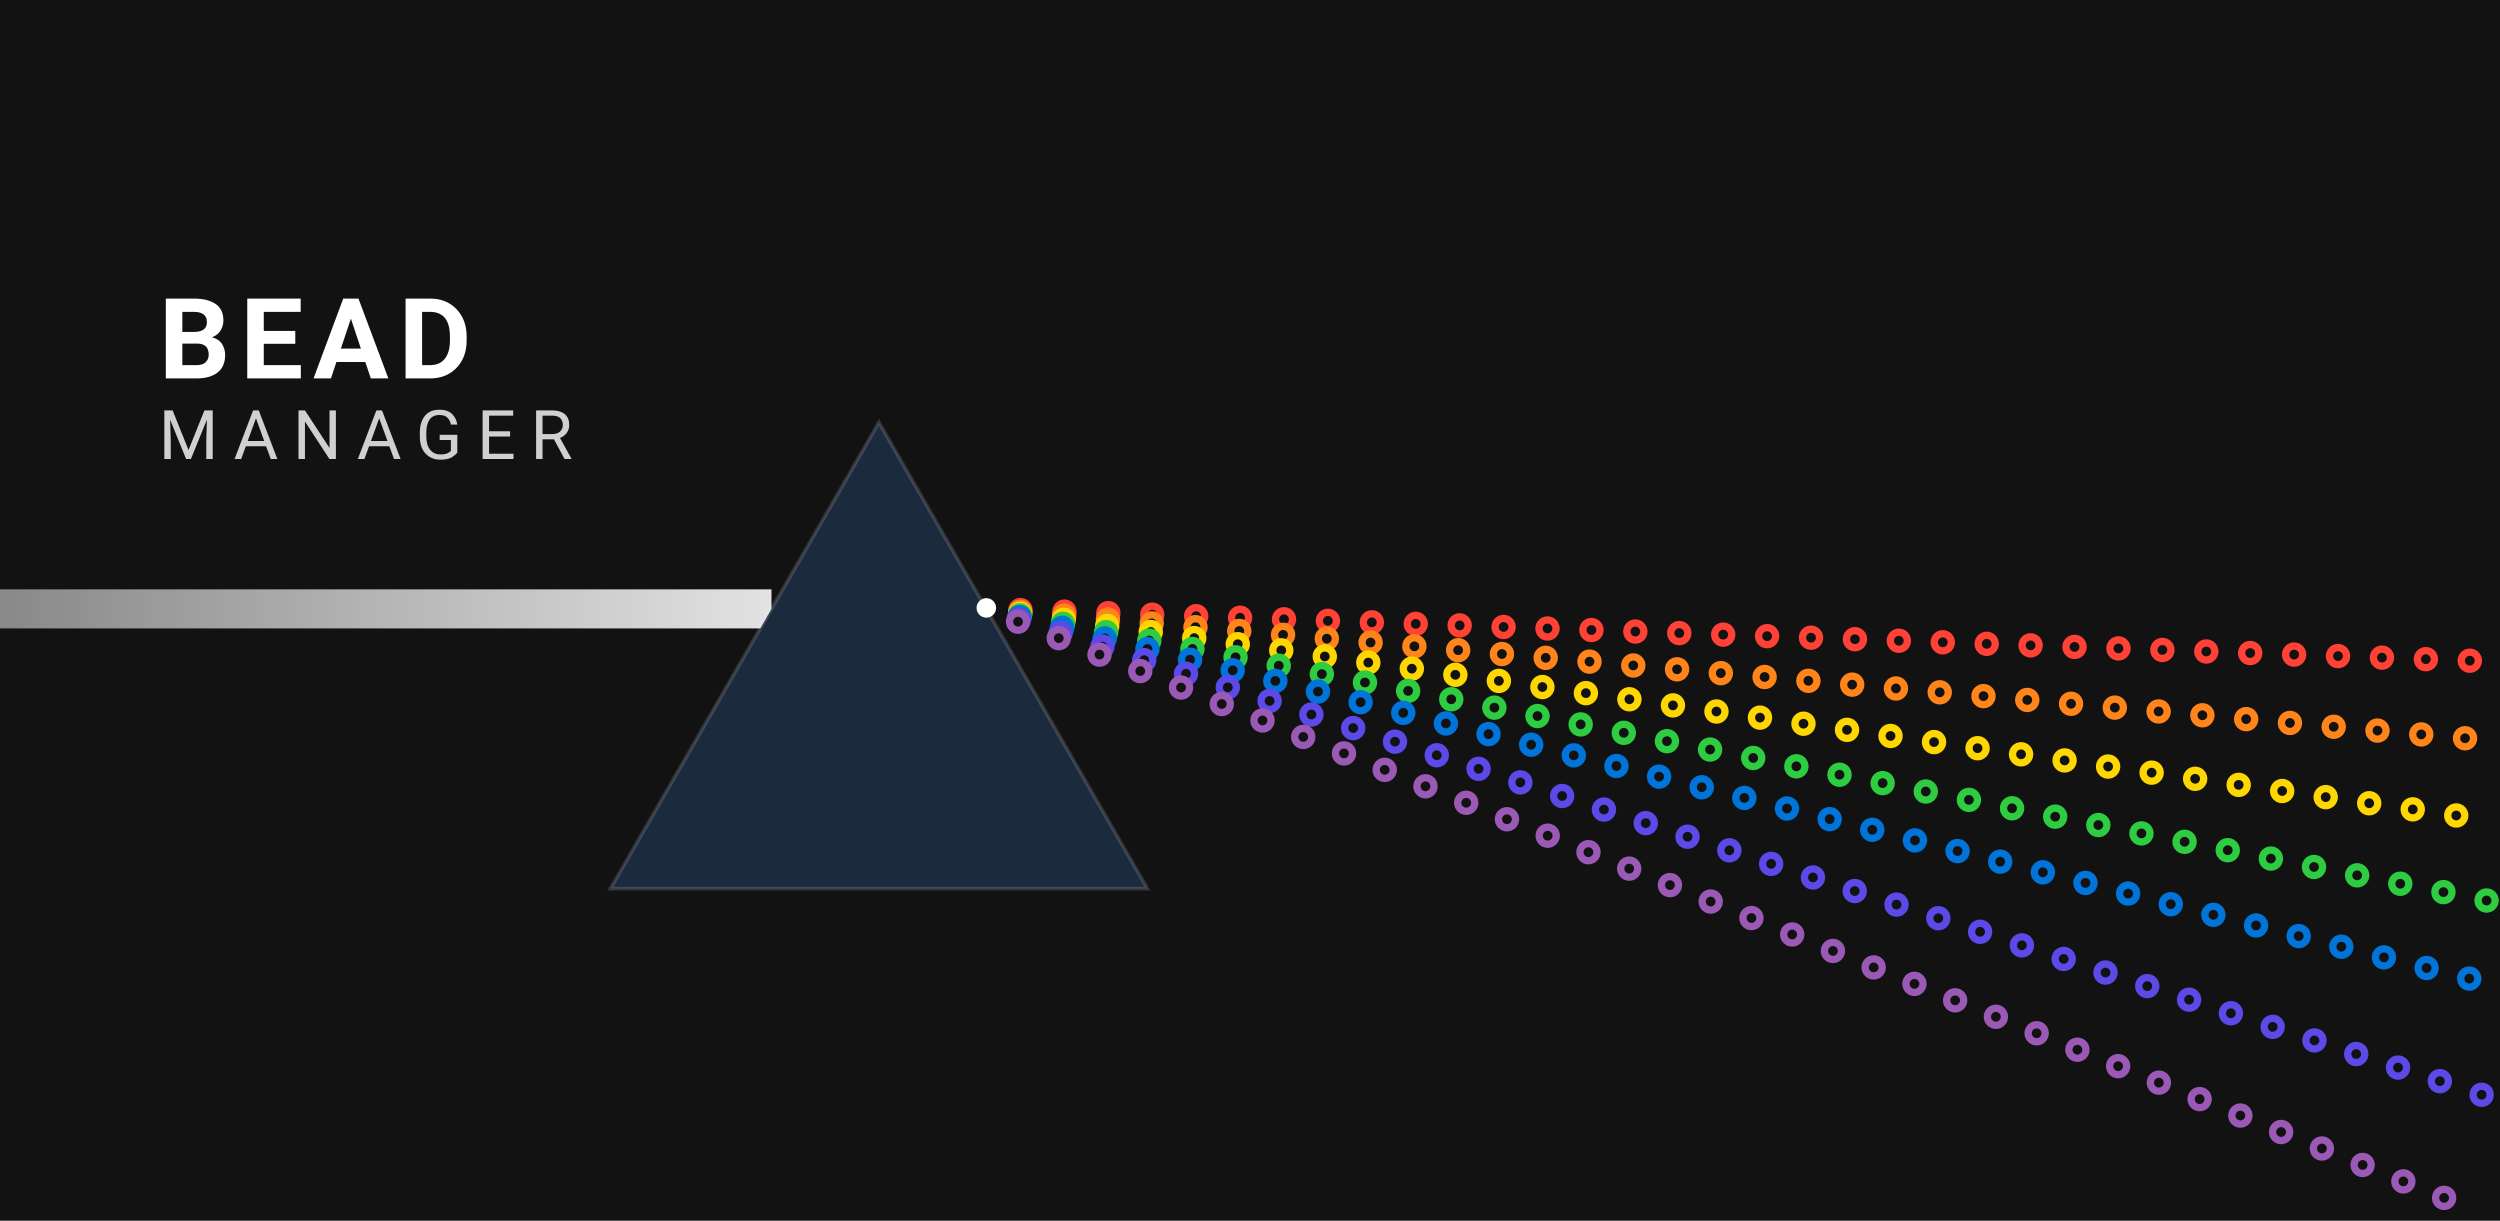
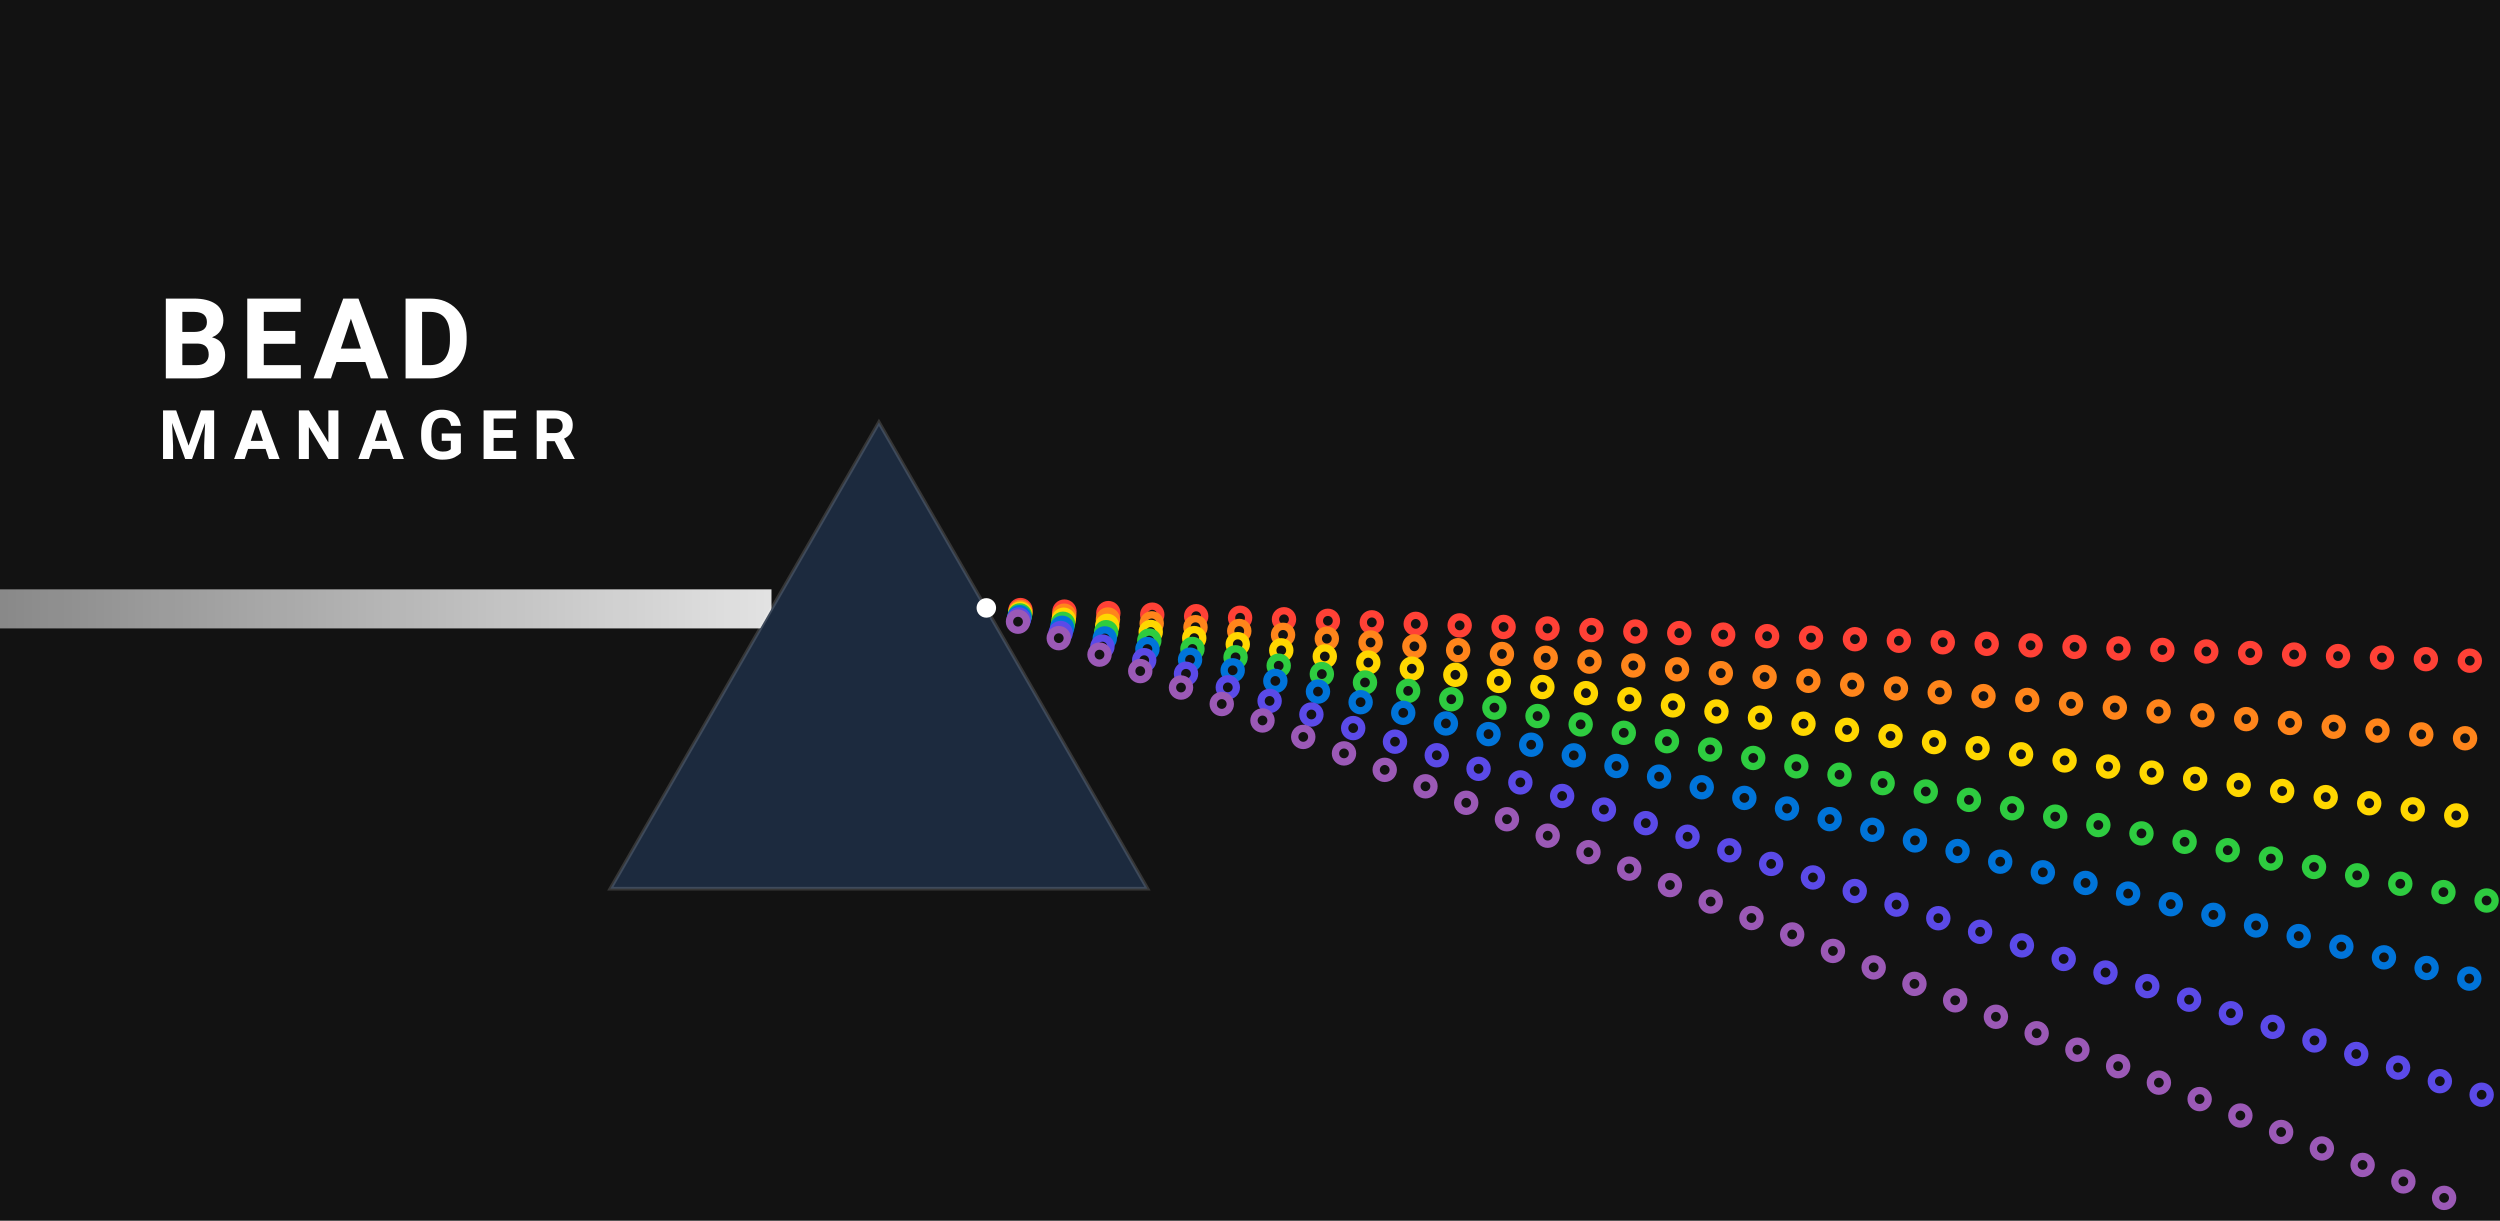
<svg xmlns="http://www.w3.org/2000/svg" width="1024" height="500" viewBox="0 0 1024 500">
  <rect width="1024" height="500" fill="#121212" />
  <defs>
    <linearGradient id="beamGrad" x1="0" y1="0" x2="1" y2="0">
      <stop offset="0%" stop-color="#ffffff" stop-opacity="0.50" />
      <stop offset="100%" stop-color="#ffffff" stop-opacity="0.88" />
    </linearGradient>
  </defs>
  <rect x="0" y="241.4" width="316" height="16" fill="url(#beamGrad)" />
  <polygon points="360,173 250,364 470,364" fill="#1c2a3e" stroke="#ffffff" stroke-opacity="0.15" stroke-width="1.5" />
  <text x="65" y="155" font-family="'Roboto', Arial, sans-serif" font-size="46" font-weight="700" fill="#ffffff" letter-spacing="4">BEAD</text>
-   <text x="65" y="188" font-family="'Roboto', Arial, sans-serif" font-size="28" font-weight="400" fill="#ffffffcc" letter-spacing="6">MANAGER</text>
+   <text x="65" y="188" font-family="'Roboto', Arial, sans-serif" font-size="28" font-weight="600" fill="#ffffff" letter-spacing="6">MANAGER</text>
  <circle cx="404" cy="249" r="4" fill="#ffffff" />
  <circle cx="417.99" cy="249.89" r="5" fill="#FF4136" />
  <circle cx="417.99" cy="249.89" r="2" fill="#121212" />
  <circle cx="435.98" cy="250.52" r="5" fill="#FF4136" />
  <circle cx="435.98" cy="250.52" r="2" fill="#121212" />
  <circle cx="453.97" cy="251.14" r="5" fill="#FF4136" />
  <circle cx="453.97" cy="251.14" r="2" fill="#121212" />
  <circle cx="471.96" cy="251.77" r="5" fill="#FF4136" />
  <circle cx="471.96" cy="251.77" r="2" fill="#121212" />
  <circle cx="489.95" cy="252.40" r="5" fill="#FF4136" />
  <circle cx="489.95" cy="252.40" r="2" fill="#121212" />
  <circle cx="507.94" cy="253.03" r="5" fill="#FF4136" />
  <circle cx="507.94" cy="253.03" r="2" fill="#121212" />
  <circle cx="525.93" cy="253.66" r="5" fill="#FF4136" />
  <circle cx="525.93" cy="253.66" r="2" fill="#121212" />
  <circle cx="543.91" cy="254.29" r="5" fill="#FF4136" />
  <circle cx="543.91" cy="254.29" r="2" fill="#121212" />
  <circle cx="561.90" cy="254.91" r="5" fill="#FF4136" />
  <circle cx="561.90" cy="254.91" r="2" fill="#121212" />
  <circle cx="579.89" cy="255.54" r="5" fill="#FF4136" />
  <circle cx="579.89" cy="255.54" r="2" fill="#121212" />
  <circle cx="597.88" cy="256.17" r="5" fill="#FF4136" />
  <circle cx="597.88" cy="256.17" r="2" fill="#121212" />
  <circle cx="615.87" cy="256.80" r="5" fill="#FF4136" />
  <circle cx="615.87" cy="256.80" r="2" fill="#121212" />
  <circle cx="633.86" cy="257.43" r="5" fill="#FF4136" />
  <circle cx="633.86" cy="257.43" r="2" fill="#121212" />
  <circle cx="651.85" cy="258.06" r="5" fill="#FF4136" />
  <circle cx="651.85" cy="258.06" r="2" fill="#121212" />
  <circle cx="669.84" cy="258.68" r="5" fill="#FF4136" />
  <circle cx="669.84" cy="258.68" r="2" fill="#121212" />
  <circle cx="687.83" cy="259.31" r="5" fill="#FF4136" />
  <circle cx="687.83" cy="259.31" r="2" fill="#121212" />
  <circle cx="705.82" cy="259.94" r="5" fill="#FF4136" />
  <circle cx="705.82" cy="259.94" r="2" fill="#121212" />
  <circle cx="723.81" cy="260.57" r="5" fill="#FF4136" />
  <circle cx="723.81" cy="260.57" r="2" fill="#121212" />
  <circle cx="741.79" cy="261.20" r="5" fill="#FF4136" />
  <circle cx="741.79" cy="261.20" r="2" fill="#121212" />
  <circle cx="759.78" cy="261.82" r="5" fill="#FF4136" />
  <circle cx="759.78" cy="261.82" r="2" fill="#121212" />
  <circle cx="777.77" cy="262.45" r="5" fill="#FF4136" />
  <circle cx="777.77" cy="262.45" r="2" fill="#121212" />
  <circle cx="795.76" cy="263.08" r="5" fill="#FF4136" />
  <circle cx="795.76" cy="263.08" r="2" fill="#121212" />
  <circle cx="813.75" cy="263.71" r="5" fill="#FF4136" />
  <circle cx="813.75" cy="263.71" r="2" fill="#121212" />
  <circle cx="831.74" cy="264.34" r="5" fill="#FF4136" />
  <circle cx="831.74" cy="264.34" r="2" fill="#121212" />
  <circle cx="849.73" cy="264.97" r="5" fill="#FF4136" />
  <circle cx="849.73" cy="264.97" r="2" fill="#121212" />
  <circle cx="867.72" cy="265.59" r="5" fill="#FF4136" />
  <circle cx="867.72" cy="265.59" r="2" fill="#121212" />
  <circle cx="885.71" cy="266.22" r="5" fill="#FF4136" />
  <circle cx="885.71" cy="266.22" r="2" fill="#121212" />
  <circle cx="903.70" cy="266.85" r="5" fill="#FF4136" />
  <circle cx="903.70" cy="266.85" r="2" fill="#121212" />
  <circle cx="921.68" cy="267.48" r="5" fill="#FF4136" />
  <circle cx="921.68" cy="267.48" r="2" fill="#121212" />
  <circle cx="939.67" cy="268.11" r="5" fill="#FF4136" />
  <circle cx="939.67" cy="268.11" r="2" fill="#121212" />
  <circle cx="957.66" cy="268.73" r="5" fill="#FF4136" />
  <circle cx="957.66" cy="268.73" r="2" fill="#121212" />
  <circle cx="975.65" cy="269.36" r="5" fill="#FF4136" />
  <circle cx="975.65" cy="269.36" r="2" fill="#121212" />
  <circle cx="993.64" cy="269.99" r="5" fill="#FF4136" />
  <circle cx="993.64" cy="269.99" r="2" fill="#121212" />
  <circle cx="1011.63" cy="270.62" r="5" fill="#FF4136" />
  <circle cx="1011.63" cy="270.62" r="2" fill="#121212" />
  <circle cx="417.95" cy="250.62" r="5" fill="#FF851B" />
  <circle cx="417.95" cy="250.62" r="2" fill="#121212" />
  <circle cx="435.88" cy="252.19" r="5" fill="#FF851B" />
  <circle cx="435.88" cy="252.19" r="2" fill="#121212" />
  <circle cx="453.81" cy="253.76" r="5" fill="#FF851B" />
  <circle cx="453.81" cy="253.76" r="2" fill="#121212" />
  <circle cx="471.74" cy="255.33" r="5" fill="#FF851B" />
  <circle cx="471.74" cy="255.33" r="2" fill="#121212" />
  <circle cx="489.67" cy="256.90" r="5" fill="#FF851B" />
  <circle cx="489.67" cy="256.90" r="2" fill="#121212" />
  <circle cx="507.60" cy="258.46" r="5" fill="#FF851B" />
  <circle cx="507.60" cy="258.46" r="2" fill="#121212" />
  <circle cx="525.54" cy="260.03" r="5" fill="#FF851B" />
  <circle cx="525.54" cy="260.03" r="2" fill="#121212" />
  <circle cx="543.47" cy="261.60" r="5" fill="#FF851B" />
  <circle cx="543.47" cy="261.60" r="2" fill="#121212" />
  <circle cx="561.40" cy="263.17" r="5" fill="#FF851B" />
  <circle cx="561.40" cy="263.17" r="2" fill="#121212" />
  <circle cx="579.33" cy="264.74" r="5" fill="#FF851B" />
  <circle cx="579.33" cy="264.74" r="2" fill="#121212" />
  <circle cx="597.26" cy="266.31" r="5" fill="#FF851B" />
  <circle cx="597.26" cy="266.31" r="2" fill="#121212" />
  <circle cx="615.19" cy="267.88" r="5" fill="#FF851B" />
  <circle cx="615.19" cy="267.88" r="2" fill="#121212" />
  <circle cx="633.12" cy="269.45" r="5" fill="#FF851B" />
  <circle cx="633.12" cy="269.45" r="2" fill="#121212" />
  <circle cx="651.06" cy="271.01" r="5" fill="#FF851B" />
  <circle cx="651.06" cy="271.01" r="2" fill="#121212" />
  <circle cx="668.99" cy="272.58" r="5" fill="#FF851B" />
  <circle cx="668.99" cy="272.58" r="2" fill="#121212" />
  <circle cx="686.92" cy="274.15" r="5" fill="#FF851B" />
  <circle cx="686.92" cy="274.15" r="2" fill="#121212" />
  <circle cx="704.85" cy="275.72" r="5" fill="#FF851B" />
  <circle cx="704.85" cy="275.72" r="2" fill="#121212" />
  <circle cx="722.78" cy="277.29" r="5" fill="#FF851B" />
  <circle cx="722.78" cy="277.29" r="2" fill="#121212" />
  <circle cx="740.71" cy="278.86" r="5" fill="#FF851B" />
  <circle cx="740.71" cy="278.86" r="2" fill="#121212" />
  <circle cx="758.65" cy="280.43" r="5" fill="#FF851B" />
  <circle cx="758.65" cy="280.43" r="2" fill="#121212" />
  <circle cx="776.58" cy="282.00" r="5" fill="#FF851B" />
  <circle cx="776.58" cy="282.00" r="2" fill="#121212" />
  <circle cx="794.51" cy="283.57" r="5" fill="#FF851B" />
  <circle cx="794.51" cy="283.57" r="2" fill="#121212" />
  <circle cx="812.44" cy="285.13" r="5" fill="#FF851B" />
  <circle cx="812.44" cy="285.13" r="2" fill="#121212" />
  <circle cx="830.37" cy="286.70" r="5" fill="#FF851B" />
  <circle cx="830.37" cy="286.70" r="2" fill="#121212" />
  <circle cx="848.30" cy="288.27" r="5" fill="#FF851B" />
  <circle cx="848.30" cy="288.27" r="2" fill="#121212" />
  <circle cx="866.23" cy="289.84" r="5" fill="#FF851B" />
  <circle cx="866.23" cy="289.84" r="2" fill="#121212" />
  <circle cx="884.17" cy="291.41" r="5" fill="#FF851B" />
  <circle cx="884.17" cy="291.41" r="2" fill="#121212" />
  <circle cx="902.10" cy="292.98" r="5" fill="#FF851B" />
  <circle cx="902.10" cy="292.98" r="2" fill="#121212" />
  <circle cx="920.03" cy="294.55" r="5" fill="#FF851B" />
  <circle cx="920.03" cy="294.55" r="2" fill="#121212" />
  <circle cx="937.96" cy="296.12" r="5" fill="#FF851B" />
  <circle cx="937.96" cy="296.12" r="2" fill="#121212" />
  <circle cx="955.89" cy="297.68" r="5" fill="#FF851B" />
  <circle cx="955.89" cy="297.68" r="2" fill="#121212" />
  <circle cx="973.82" cy="299.25" r="5" fill="#FF851B" />
  <circle cx="973.82" cy="299.25" r="2" fill="#121212" />
  <circle cx="991.75" cy="300.82" r="5" fill="#FF851B" />
  <circle cx="991.75" cy="300.82" r="2" fill="#121212" />
  <circle cx="1009.69" cy="302.39" r="5" fill="#FF851B" />
  <circle cx="1009.69" cy="302.39" r="2" fill="#121212" />
  <circle cx="417.86" cy="251.35" r="5" fill="#FFD700" />
  <circle cx="417.86" cy="251.35" r="2" fill="#121212" />
  <circle cx="435.69" cy="253.85" r="5" fill="#FFD700" />
  <circle cx="435.69" cy="253.85" r="2" fill="#121212" />
  <circle cx="453.51" cy="256.36" r="5" fill="#FFD700" />
  <circle cx="453.51" cy="256.36" r="2" fill="#121212" />
  <circle cx="471.34" cy="258.86" r="5" fill="#FFD700" />
  <circle cx="471.34" cy="258.86" r="2" fill="#121212" />
  <circle cx="489.16" cy="261.37" r="5" fill="#FFD700" />
  <circle cx="489.16" cy="261.37" r="2" fill="#121212" />
  <circle cx="506.99" cy="263.87" r="5" fill="#FFD700" />
  <circle cx="506.99" cy="263.87" r="2" fill="#121212" />
  <circle cx="524.81" cy="266.38" r="5" fill="#FFD700" />
  <circle cx="524.81" cy="266.38" r="2" fill="#121212" />
  <circle cx="542.64" cy="268.88" r="5" fill="#FFD700" />
  <circle cx="542.64" cy="268.88" r="2" fill="#121212" />
  <circle cx="560.46" cy="271.39" r="5" fill="#FFD700" />
  <circle cx="560.46" cy="271.39" r="2" fill="#121212" />
  <circle cx="578.29" cy="273.89" r="5" fill="#FFD700" />
  <circle cx="578.29" cy="273.89" r="2" fill="#121212" />
  <circle cx="596.11" cy="276.40" r="5" fill="#FFD700" />
  <circle cx="596.11" cy="276.40" r="2" fill="#121212" />
  <circle cx="613.94" cy="278.90" r="5" fill="#FFD700" />
  <circle cx="613.94" cy="278.90" r="2" fill="#121212" />
  <circle cx="631.76" cy="281.41" r="5" fill="#FFD700" />
  <circle cx="631.76" cy="281.41" r="2" fill="#121212" />
  <circle cx="649.59" cy="283.91" r="5" fill="#FFD700" />
  <circle cx="649.59" cy="283.91" r="2" fill="#121212" />
  <circle cx="667.41" cy="286.42" r="5" fill="#FFD700" />
  <circle cx="667.41" cy="286.42" r="2" fill="#121212" />
  <circle cx="685.24" cy="288.93" r="5" fill="#FFD700" />
  <circle cx="685.24" cy="288.93" r="2" fill="#121212" />
  <circle cx="703.06" cy="291.43" r="5" fill="#FFD700" />
  <circle cx="703.06" cy="291.43" r="2" fill="#121212" />
  <circle cx="720.89" cy="293.94" r="5" fill="#FFD700" />
  <circle cx="720.89" cy="293.94" r="2" fill="#121212" />
  <circle cx="738.71" cy="296.44" r="5" fill="#FFD700" />
  <circle cx="738.71" cy="296.44" r="2" fill="#121212" />
  <circle cx="756.54" cy="298.95" r="5" fill="#FFD700" />
  <circle cx="756.54" cy="298.95" r="2" fill="#121212" />
  <circle cx="774.36" cy="301.45" r="5" fill="#FFD700" />
  <circle cx="774.36" cy="301.45" r="2" fill="#121212" />
  <circle cx="792.19" cy="303.96" r="5" fill="#FFD700" />
  <circle cx="792.19" cy="303.96" r="2" fill="#121212" />
  <circle cx="810.01" cy="306.46" r="5" fill="#FFD700" />
  <circle cx="810.01" cy="306.46" r="2" fill="#121212" />
  <circle cx="827.83" cy="308.97" r="5" fill="#FFD700" />
  <circle cx="827.83" cy="308.97" r="2" fill="#121212" />
  <circle cx="845.66" cy="311.47" r="5" fill="#FFD700" />
  <circle cx="845.66" cy="311.47" r="2" fill="#121212" />
  <circle cx="863.48" cy="313.98" r="5" fill="#FFD700" />
  <circle cx="863.48" cy="313.98" r="2" fill="#121212" />
  <circle cx="881.31" cy="316.48" r="5" fill="#FFD700" />
  <circle cx="881.31" cy="316.48" r="2" fill="#121212" />
  <circle cx="899.13" cy="318.99" r="5" fill="#FFD700" />
  <circle cx="899.13" cy="318.99" r="2" fill="#121212" />
  <circle cx="916.96" cy="321.49" r="5" fill="#FFD700" />
  <circle cx="916.96" cy="321.49" r="2" fill="#121212" />
  <circle cx="934.78" cy="324.00" r="5" fill="#FFD700" />
  <circle cx="934.78" cy="324.00" r="2" fill="#121212" />
  <circle cx="952.61" cy="326.50" r="5" fill="#FFD700" />
  <circle cx="952.61" cy="326.50" r="2" fill="#121212" />
  <circle cx="970.43" cy="329.01" r="5" fill="#FFD700" />
  <circle cx="970.43" cy="329.01" r="2" fill="#121212" />
  <circle cx="988.26" cy="331.51" r="5" fill="#FFD700" />
  <circle cx="988.26" cy="331.51" r="2" fill="#121212" />
  <circle cx="1006.08" cy="334.02" r="5" fill="#FFD700" />
  <circle cx="1006.08" cy="334.02" r="2" fill="#121212" />
  <circle cx="417.74" cy="252.07" r="5" fill="#2ECC40" />
  <circle cx="417.74" cy="252.07" r="2" fill="#121212" />
  <circle cx="435.41" cy="255.51" r="5" fill="#2ECC40" />
  <circle cx="435.41" cy="255.51" r="2" fill="#121212" />
  <circle cx="453.08" cy="258.94" r="5" fill="#2ECC40" />
  <circle cx="453.08" cy="258.94" r="2" fill="#121212" />
  <circle cx="470.75" cy="262.38" r="5" fill="#2ECC40" />
  <circle cx="470.75" cy="262.38" r="2" fill="#121212" />
  <circle cx="488.42" cy="265.81" r="5" fill="#2ECC40" />
  <circle cx="488.42" cy="265.81" r="2" fill="#121212" />
  <circle cx="506.09" cy="269.24" r="5" fill="#2ECC40" />
  <circle cx="506.09" cy="269.24" r="2" fill="#121212" />
  <circle cx="523.76" cy="272.68" r="5" fill="#2ECC40" />
  <circle cx="523.76" cy="272.68" r="2" fill="#121212" />
  <circle cx="541.43" cy="276.11" r="5" fill="#2ECC40" />
  <circle cx="541.43" cy="276.11" r="2" fill="#121212" />
  <circle cx="559.10" cy="279.55" r="5" fill="#2ECC40" />
  <circle cx="559.10" cy="279.55" r="2" fill="#121212" />
  <circle cx="576.77" cy="282.98" r="5" fill="#2ECC40" />
  <circle cx="576.77" cy="282.98" r="2" fill="#121212" />
  <circle cx="594.44" cy="286.42" r="5" fill="#2ECC40" />
  <circle cx="594.44" cy="286.42" r="2" fill="#121212" />
  <circle cx="612.10" cy="289.85" r="5" fill="#2ECC40" />
  <circle cx="612.10" cy="289.85" r="2" fill="#121212" />
  <circle cx="629.77" cy="293.29" r="5" fill="#2ECC40" />
  <circle cx="629.77" cy="293.29" r="2" fill="#121212" />
  <circle cx="647.44" cy="296.72" r="5" fill="#2ECC40" />
  <circle cx="647.44" cy="296.72" r="2" fill="#121212" />
  <circle cx="665.11" cy="300.16" r="5" fill="#2ECC40" />
  <circle cx="665.11" cy="300.16" r="2" fill="#121212" />
  <circle cx="682.78" cy="303.59" r="5" fill="#2ECC40" />
  <circle cx="682.78" cy="303.59" r="2" fill="#121212" />
  <circle cx="700.45" cy="307.02" r="5" fill="#2ECC40" />
  <circle cx="700.45" cy="307.02" r="2" fill="#121212" />
  <circle cx="718.12" cy="310.46" r="5" fill="#2ECC40" />
  <circle cx="718.12" cy="310.46" r="2" fill="#121212" />
  <circle cx="735.79" cy="313.89" r="5" fill="#2ECC40" />
  <circle cx="735.79" cy="313.89" r="2" fill="#121212" />
  <circle cx="753.46" cy="317.33" r="5" fill="#2ECC40" />
  <circle cx="753.46" cy="317.33" r="2" fill="#121212" />
  <circle cx="771.13" cy="320.76" r="5" fill="#2ECC40" />
  <circle cx="771.13" cy="320.76" r="2" fill="#121212" />
  <circle cx="788.80" cy="324.20" r="5" fill="#2ECC40" />
  <circle cx="788.80" cy="324.20" r="2" fill="#121212" />
  <circle cx="806.47" cy="327.63" r="5" fill="#2ECC40" />
  <circle cx="806.47" cy="327.63" r="2" fill="#121212" />
  <circle cx="824.14" cy="331.07" r="5" fill="#2ECC40" />
  <circle cx="824.14" cy="331.07" r="2" fill="#121212" />
  <circle cx="841.81" cy="334.50" r="5" fill="#2ECC40" />
  <circle cx="841.81" cy="334.50" r="2" fill="#121212" />
  <circle cx="859.48" cy="337.94" r="5" fill="#2ECC40" />
  <circle cx="859.48" cy="337.94" r="2" fill="#121212" />
  <circle cx="877.14" cy="341.37" r="5" fill="#2ECC40" />
  <circle cx="877.14" cy="341.37" r="2" fill="#121212" />
  <circle cx="894.81" cy="344.80" r="5" fill="#2ECC40" />
  <circle cx="894.81" cy="344.80" r="2" fill="#121212" />
  <circle cx="912.48" cy="348.24" r="5" fill="#2ECC40" />
  <circle cx="912.48" cy="348.24" r="2" fill="#121212" />
  <circle cx="930.15" cy="351.67" r="5" fill="#2ECC40" />
  <circle cx="930.15" cy="351.67" r="2" fill="#121212" />
  <circle cx="947.82" cy="355.11" r="5" fill="#2ECC40" />
  <circle cx="947.82" cy="355.11" r="2" fill="#121212" />
  <circle cx="965.49" cy="358.54" r="5" fill="#2ECC40" />
  <circle cx="965.49" cy="358.54" r="2" fill="#121212" />
  <circle cx="983.16" cy="361.98" r="5" fill="#2ECC40" />
  <circle cx="983.16" cy="361.98" r="2" fill="#121212" />
  <circle cx="1000.83" cy="365.41" r="5" fill="#2ECC40" />
  <circle cx="1000.83" cy="365.41" r="2" fill="#121212" />
  <circle cx="1018.50" cy="368.85" r="5" fill="#2ECC40" />
  <circle cx="1018.50" cy="368.85" r="2" fill="#121212" />
  <circle cx="417.58" cy="252.79" r="5" fill="#0074D9" />
  <circle cx="417.58" cy="252.79" r="2" fill="#121212" />
  <circle cx="435.05" cy="257.14" r="5" fill="#0074D9" />
  <circle cx="435.05" cy="257.14" r="2" fill="#121212" />
  <circle cx="452.51" cy="261.50" r="5" fill="#0074D9" />
  <circle cx="452.51" cy="261.50" r="2" fill="#121212" />
  <circle cx="469.98" cy="265.85" r="5" fill="#0074D9" />
  <circle cx="469.98" cy="265.85" r="2" fill="#121212" />
  <circle cx="487.45" cy="270.21" r="5" fill="#0074D9" />
  <circle cx="487.45" cy="270.21" r="2" fill="#121212" />
  <circle cx="504.91" cy="274.56" r="5" fill="#0074D9" />
  <circle cx="504.91" cy="274.56" r="2" fill="#121212" />
  <circle cx="522.38" cy="278.91" r="5" fill="#0074D9" />
  <circle cx="522.38" cy="278.91" r="2" fill="#121212" />
  <circle cx="539.84" cy="283.27" r="5" fill="#0074D9" />
  <circle cx="539.84" cy="283.27" r="2" fill="#121212" />
  <circle cx="557.31" cy="287.62" r="5" fill="#0074D9" />
  <circle cx="557.31" cy="287.62" r="2" fill="#121212" />
  <circle cx="574.77" cy="291.98" r="5" fill="#0074D9" />
  <circle cx="574.77" cy="291.98" r="2" fill="#121212" />
  <circle cx="592.24" cy="296.33" r="5" fill="#0074D9" />
  <circle cx="592.24" cy="296.33" r="2" fill="#121212" />
  <circle cx="609.70" cy="300.69" r="5" fill="#0074D9" />
  <circle cx="609.70" cy="300.69" r="2" fill="#121212" />
  <circle cx="627.17" cy="305.04" r="5" fill="#0074D9" />
  <circle cx="627.17" cy="305.04" r="2" fill="#121212" />
  <circle cx="644.63" cy="309.40" r="5" fill="#0074D9" />
  <circle cx="644.63" cy="309.40" r="2" fill="#121212" />
  <circle cx="662.10" cy="313.75" r="5" fill="#0074D9" />
  <circle cx="662.10" cy="313.75" r="2" fill="#121212" />
  <circle cx="679.56" cy="318.11" r="5" fill="#0074D9" />
  <circle cx="679.56" cy="318.11" r="2" fill="#121212" />
  <circle cx="697.03" cy="322.46" r="5" fill="#0074D9" />
  <circle cx="697.03" cy="322.46" r="2" fill="#121212" />
  <circle cx="714.49" cy="326.82" r="5" fill="#0074D9" />
  <circle cx="714.49" cy="326.82" r="2" fill="#121212" />
  <circle cx="731.96" cy="331.17" r="5" fill="#0074D9" />
  <circle cx="731.96" cy="331.17" r="2" fill="#121212" />
  <circle cx="749.43" cy="335.52" r="5" fill="#0074D9" />
  <circle cx="749.43" cy="335.52" r="2" fill="#121212" />
  <circle cx="766.89" cy="339.88" r="5" fill="#0074D9" />
  <circle cx="766.89" cy="339.88" r="2" fill="#121212" />
  <circle cx="784.36" cy="344.23" r="5" fill="#0074D9" />
  <circle cx="784.36" cy="344.23" r="2" fill="#121212" />
  <circle cx="801.82" cy="348.59" r="5" fill="#0074D9" />
  <circle cx="801.82" cy="348.59" r="2" fill="#121212" />
  <circle cx="819.29" cy="352.94" r="5" fill="#0074D9" />
  <circle cx="819.29" cy="352.94" r="2" fill="#121212" />
  <circle cx="836.75" cy="357.30" r="5" fill="#0074D9" />
  <circle cx="836.75" cy="357.30" r="2" fill="#121212" />
  <circle cx="854.22" cy="361.65" r="5" fill="#0074D9" />
  <circle cx="854.22" cy="361.65" r="2" fill="#121212" />
  <circle cx="871.68" cy="366.01" r="5" fill="#0074D9" />
  <circle cx="871.68" cy="366.01" r="2" fill="#121212" />
  <circle cx="889.15" cy="370.36" r="5" fill="#0074D9" />
  <circle cx="889.15" cy="370.36" r="2" fill="#121212" />
  <circle cx="906.61" cy="374.72" r="5" fill="#0074D9" />
  <circle cx="906.61" cy="374.72" r="2" fill="#121212" />
  <circle cx="924.08" cy="379.07" r="5" fill="#0074D9" />
  <circle cx="924.08" cy="379.07" r="2" fill="#121212" />
  <circle cx="941.54" cy="383.42" r="5" fill="#0074D9" />
  <circle cx="941.54" cy="383.42" r="2" fill="#121212" />
  <circle cx="959.01" cy="387.78" r="5" fill="#0074D9" />
  <circle cx="959.01" cy="387.78" r="2" fill="#121212" />
  <circle cx="976.47" cy="392.13" r="5" fill="#0074D9" />
  <circle cx="976.47" cy="392.13" r="2" fill="#121212" />
  <circle cx="993.94" cy="396.49" r="5" fill="#0074D9" />
  <circle cx="993.94" cy="396.49" r="2" fill="#121212" />
  <circle cx="1011.41" cy="400.84" r="5" fill="#0074D9" />
  <circle cx="1011.41" cy="400.84" r="2" fill="#121212" />
  <circle cx="417.31" cy="253.73" r="5" fill="#5B4AE8" />
  <circle cx="417.31" cy="253.73" r="2" fill="#121212" />
  <circle cx="434.43" cy="259.29" r="5" fill="#5B4AE8" />
  <circle cx="434.43" cy="259.29" r="2" fill="#121212" />
  <circle cx="451.55" cy="264.85" r="5" fill="#5B4AE8" />
  <circle cx="451.55" cy="264.85" r="2" fill="#121212" />
  <circle cx="468.67" cy="270.41" r="5" fill="#5B4AE8" />
  <circle cx="468.67" cy="270.41" r="2" fill="#121212" />
  <circle cx="485.79" cy="275.98" r="5" fill="#5B4AE8" />
  <circle cx="485.79" cy="275.98" r="2" fill="#121212" />
  <circle cx="502.91" cy="281.54" r="5" fill="#5B4AE8" />
  <circle cx="502.91" cy="281.54" r="2" fill="#121212" />
  <circle cx="520.03" cy="287.10" r="5" fill="#5B4AE8" />
  <circle cx="520.03" cy="287.10" r="2" fill="#121212" />
  <circle cx="537.15" cy="292.66" r="5" fill="#5B4AE8" />
  <circle cx="537.15" cy="292.66" r="2" fill="#121212" />
  <circle cx="554.27" cy="298.22" r="5" fill="#5B4AE8" />
  <circle cx="554.27" cy="298.22" r="2" fill="#121212" />
  <circle cx="571.39" cy="303.79" r="5" fill="#5B4AE8" />
  <circle cx="571.39" cy="303.79" r="2" fill="#121212" />
  <circle cx="588.50" cy="309.35" r="5" fill="#5B4AE8" />
  <circle cx="588.50" cy="309.35" r="2" fill="#121212" />
  <circle cx="605.62" cy="314.91" r="5" fill="#5B4AE8" />
  <circle cx="605.62" cy="314.91" r="2" fill="#121212" />
  <circle cx="622.74" cy="320.47" r="5" fill="#5B4AE8" />
  <circle cx="622.74" cy="320.47" r="2" fill="#121212" />
  <circle cx="639.86" cy="326.04" r="5" fill="#5B4AE8" />
  <circle cx="639.86" cy="326.04" r="2" fill="#121212" />
  <circle cx="656.98" cy="331.60" r="5" fill="#5B4AE8" />
  <circle cx="656.98" cy="331.60" r="2" fill="#121212" />
  <circle cx="674.10" cy="337.16" r="5" fill="#5B4AE8" />
  <circle cx="674.10" cy="337.16" r="2" fill="#121212" />
  <circle cx="691.22" cy="342.72" r="5" fill="#5B4AE8" />
  <circle cx="691.22" cy="342.72" r="2" fill="#121212" />
  <circle cx="708.34" cy="348.29" r="5" fill="#5B4AE8" />
  <circle cx="708.34" cy="348.29" r="2" fill="#121212" />
  <circle cx="725.46" cy="353.85" r="5" fill="#5B4AE8" />
  <circle cx="725.46" cy="353.85" r="2" fill="#121212" />
  <circle cx="742.58" cy="359.41" r="5" fill="#5B4AE8" />
  <circle cx="742.58" cy="359.41" r="2" fill="#121212" />
  <circle cx="759.70" cy="364.97" r="5" fill="#5B4AE8" />
  <circle cx="759.70" cy="364.97" r="2" fill="#121212" />
  <circle cx="776.81" cy="370.53" r="5" fill="#5B4AE8" />
  <circle cx="776.81" cy="370.53" r="2" fill="#121212" />
  <circle cx="793.93" cy="376.10" r="5" fill="#5B4AE8" />
  <circle cx="793.93" cy="376.10" r="2" fill="#121212" />
  <circle cx="811.05" cy="381.66" r="5" fill="#5B4AE8" />
  <circle cx="811.05" cy="381.66" r="2" fill="#121212" />
  <circle cx="828.17" cy="387.22" r="5" fill="#5B4AE8" />
  <circle cx="828.17" cy="387.22" r="2" fill="#121212" />
  <circle cx="845.29" cy="392.78" r="5" fill="#5B4AE8" />
  <circle cx="845.29" cy="392.78" r="2" fill="#121212" />
  <circle cx="862.41" cy="398.35" r="5" fill="#5B4AE8" />
  <circle cx="862.41" cy="398.35" r="2" fill="#121212" />
  <circle cx="879.53" cy="403.91" r="5" fill="#5B4AE8" />
  <circle cx="879.53" cy="403.91" r="2" fill="#121212" />
  <circle cx="896.65" cy="409.47" r="5" fill="#5B4AE8" />
  <circle cx="896.65" cy="409.47" r="2" fill="#121212" />
  <circle cx="913.77" cy="415.03" r="5" fill="#5B4AE8" />
  <circle cx="913.77" cy="415.03" r="2" fill="#121212" />
  <circle cx="930.89" cy="420.60" r="5" fill="#5B4AE8" />
  <circle cx="930.89" cy="420.60" r="2" fill="#121212" />
  <circle cx="948.00" cy="426.16" r="5" fill="#5B4AE8" />
  <circle cx="948.00" cy="426.16" r="2" fill="#121212" />
  <circle cx="965.12" cy="431.72" r="5" fill="#5B4AE8" />
  <circle cx="965.12" cy="431.72" r="2" fill="#121212" />
  <circle cx="982.24" cy="437.28" r="5" fill="#5B4AE8" />
  <circle cx="982.24" cy="437.28" r="2" fill="#121212" />
  <circle cx="999.36" cy="442.84" r="5" fill="#5B4AE8" />
  <circle cx="999.36" cy="442.84" r="2" fill="#121212" />
  <circle cx="1016.48" cy="448.41" r="5" fill="#5B4AE8" />
  <circle cx="1016.48" cy="448.41" r="2" fill="#121212" />
  <circle cx="416.98" cy="254.64" r="5" fill="#9B59B6" />
  <circle cx="416.98" cy="254.64" r="2" fill="#121212" />
  <circle cx="433.67" cy="261.39" r="5" fill="#9B59B6" />
  <circle cx="433.67" cy="261.39" r="2" fill="#121212" />
  <circle cx="450.36" cy="268.13" r="5" fill="#9B59B6" />
  <circle cx="450.36" cy="268.13" r="2" fill="#121212" />
  <circle cx="467.05" cy="274.87" r="5" fill="#9B59B6" />
  <circle cx="467.05" cy="274.87" r="2" fill="#121212" />
  <circle cx="483.74" cy="281.62" r="5" fill="#9B59B6" />
  <circle cx="483.74" cy="281.62" r="2" fill="#121212" />
  <circle cx="500.43" cy="288.36" r="5" fill="#9B59B6" />
  <circle cx="500.43" cy="288.36" r="2" fill="#121212" />
  <circle cx="517.12" cy="295.10" r="5" fill="#9B59B6" />
  <circle cx="517.12" cy="295.10" r="2" fill="#121212" />
  <circle cx="533.81" cy="301.84" r="5" fill="#9B59B6" />
  <circle cx="533.81" cy="301.84" r="2" fill="#121212" />
  <circle cx="550.50" cy="308.59" r="5" fill="#9B59B6" />
  <circle cx="550.50" cy="308.59" r="2" fill="#121212" />
  <circle cx="567.18" cy="315.33" r="5" fill="#9B59B6" />
  <circle cx="567.18" cy="315.33" r="2" fill="#121212" />
  <circle cx="583.87" cy="322.07" r="5" fill="#9B59B6" />
  <circle cx="583.87" cy="322.07" r="2" fill="#121212" />
  <circle cx="600.56" cy="328.82" r="5" fill="#9B59B6" />
  <circle cx="600.56" cy="328.82" r="2" fill="#121212" />
  <circle cx="617.25" cy="335.56" r="5" fill="#9B59B6" />
  <circle cx="617.25" cy="335.56" r="2" fill="#121212" />
  <circle cx="633.94" cy="342.30" r="5" fill="#9B59B6" />
  <circle cx="633.94" cy="342.30" r="2" fill="#121212" />
  <circle cx="650.63" cy="349.05" r="5" fill="#9B59B6" />
  <circle cx="650.63" cy="349.05" r="2" fill="#121212" />
  <circle cx="667.32" cy="355.79" r="5" fill="#9B59B6" />
  <circle cx="667.32" cy="355.79" r="2" fill="#121212" />
  <circle cx="684.01" cy="362.53" r="5" fill="#9B59B6" />
  <circle cx="684.01" cy="362.53" r="2" fill="#121212" />
  <circle cx="700.70" cy="369.27" r="5" fill="#9B59B6" />
  <circle cx="700.70" cy="369.27" r="2" fill="#121212" />
  <circle cx="717.39" cy="376.02" r="5" fill="#9B59B6" />
  <circle cx="717.39" cy="376.02" r="2" fill="#121212" />
  <circle cx="734.08" cy="382.76" r="5" fill="#9B59B6" />
  <circle cx="734.08" cy="382.76" r="2" fill="#121212" />
  <circle cx="750.77" cy="389.50" r="5" fill="#9B59B6" />
  <circle cx="750.77" cy="389.50" r="2" fill="#121212" />
  <circle cx="767.46" cy="396.25" r="5" fill="#9B59B6" />
  <circle cx="767.46" cy="396.25" r="2" fill="#121212" />
  <circle cx="784.15" cy="402.99" r="5" fill="#9B59B6" />
  <circle cx="784.15" cy="402.99" r="2" fill="#121212" />
  <circle cx="800.83" cy="409.73" r="5" fill="#9B59B6" />
  <circle cx="800.83" cy="409.73" r="2" fill="#121212" />
  <circle cx="817.52" cy="416.47" r="5" fill="#9B59B6" />
  <circle cx="817.52" cy="416.47" r="2" fill="#121212" />
  <circle cx="834.21" cy="423.22" r="5" fill="#9B59B6" />
  <circle cx="834.21" cy="423.22" r="2" fill="#121212" />
  <circle cx="850.90" cy="429.96" r="5" fill="#9B59B6" />
  <circle cx="850.90" cy="429.96" r="2" fill="#121212" />
  <circle cx="867.59" cy="436.70" r="5" fill="#9B59B6" />
  <circle cx="867.59" cy="436.70" r="2" fill="#121212" />
  <circle cx="884.28" cy="443.45" r="5" fill="#9B59B6" />
  <circle cx="884.28" cy="443.45" r="2" fill="#121212" />
  <circle cx="900.97" cy="450.19" r="5" fill="#9B59B6" />
  <circle cx="900.97" cy="450.19" r="2" fill="#121212" />
  <circle cx="917.66" cy="456.93" r="5" fill="#9B59B6" />
  <circle cx="917.66" cy="456.93" r="2" fill="#121212" />
  <circle cx="934.35" cy="463.67" r="5" fill="#9B59B6" />
  <circle cx="934.35" cy="463.67" r="2" fill="#121212" />
  <circle cx="951.04" cy="470.42" r="5" fill="#9B59B6" />
  <circle cx="951.04" cy="470.42" r="2" fill="#121212" />
  <circle cx="967.73" cy="477.16" r="5" fill="#9B59B6" />
  <circle cx="967.73" cy="477.16" r="2" fill="#121212" />
  <circle cx="984.42" cy="483.90" r="5" fill="#9B59B6" />
  <circle cx="984.42" cy="483.90" r="2" fill="#121212" />
  <circle cx="1001.11" cy="490.65" r="5" fill="#9B59B6" />
  <circle cx="1001.11" cy="490.65" r="2" fill="#121212" />
</svg>
